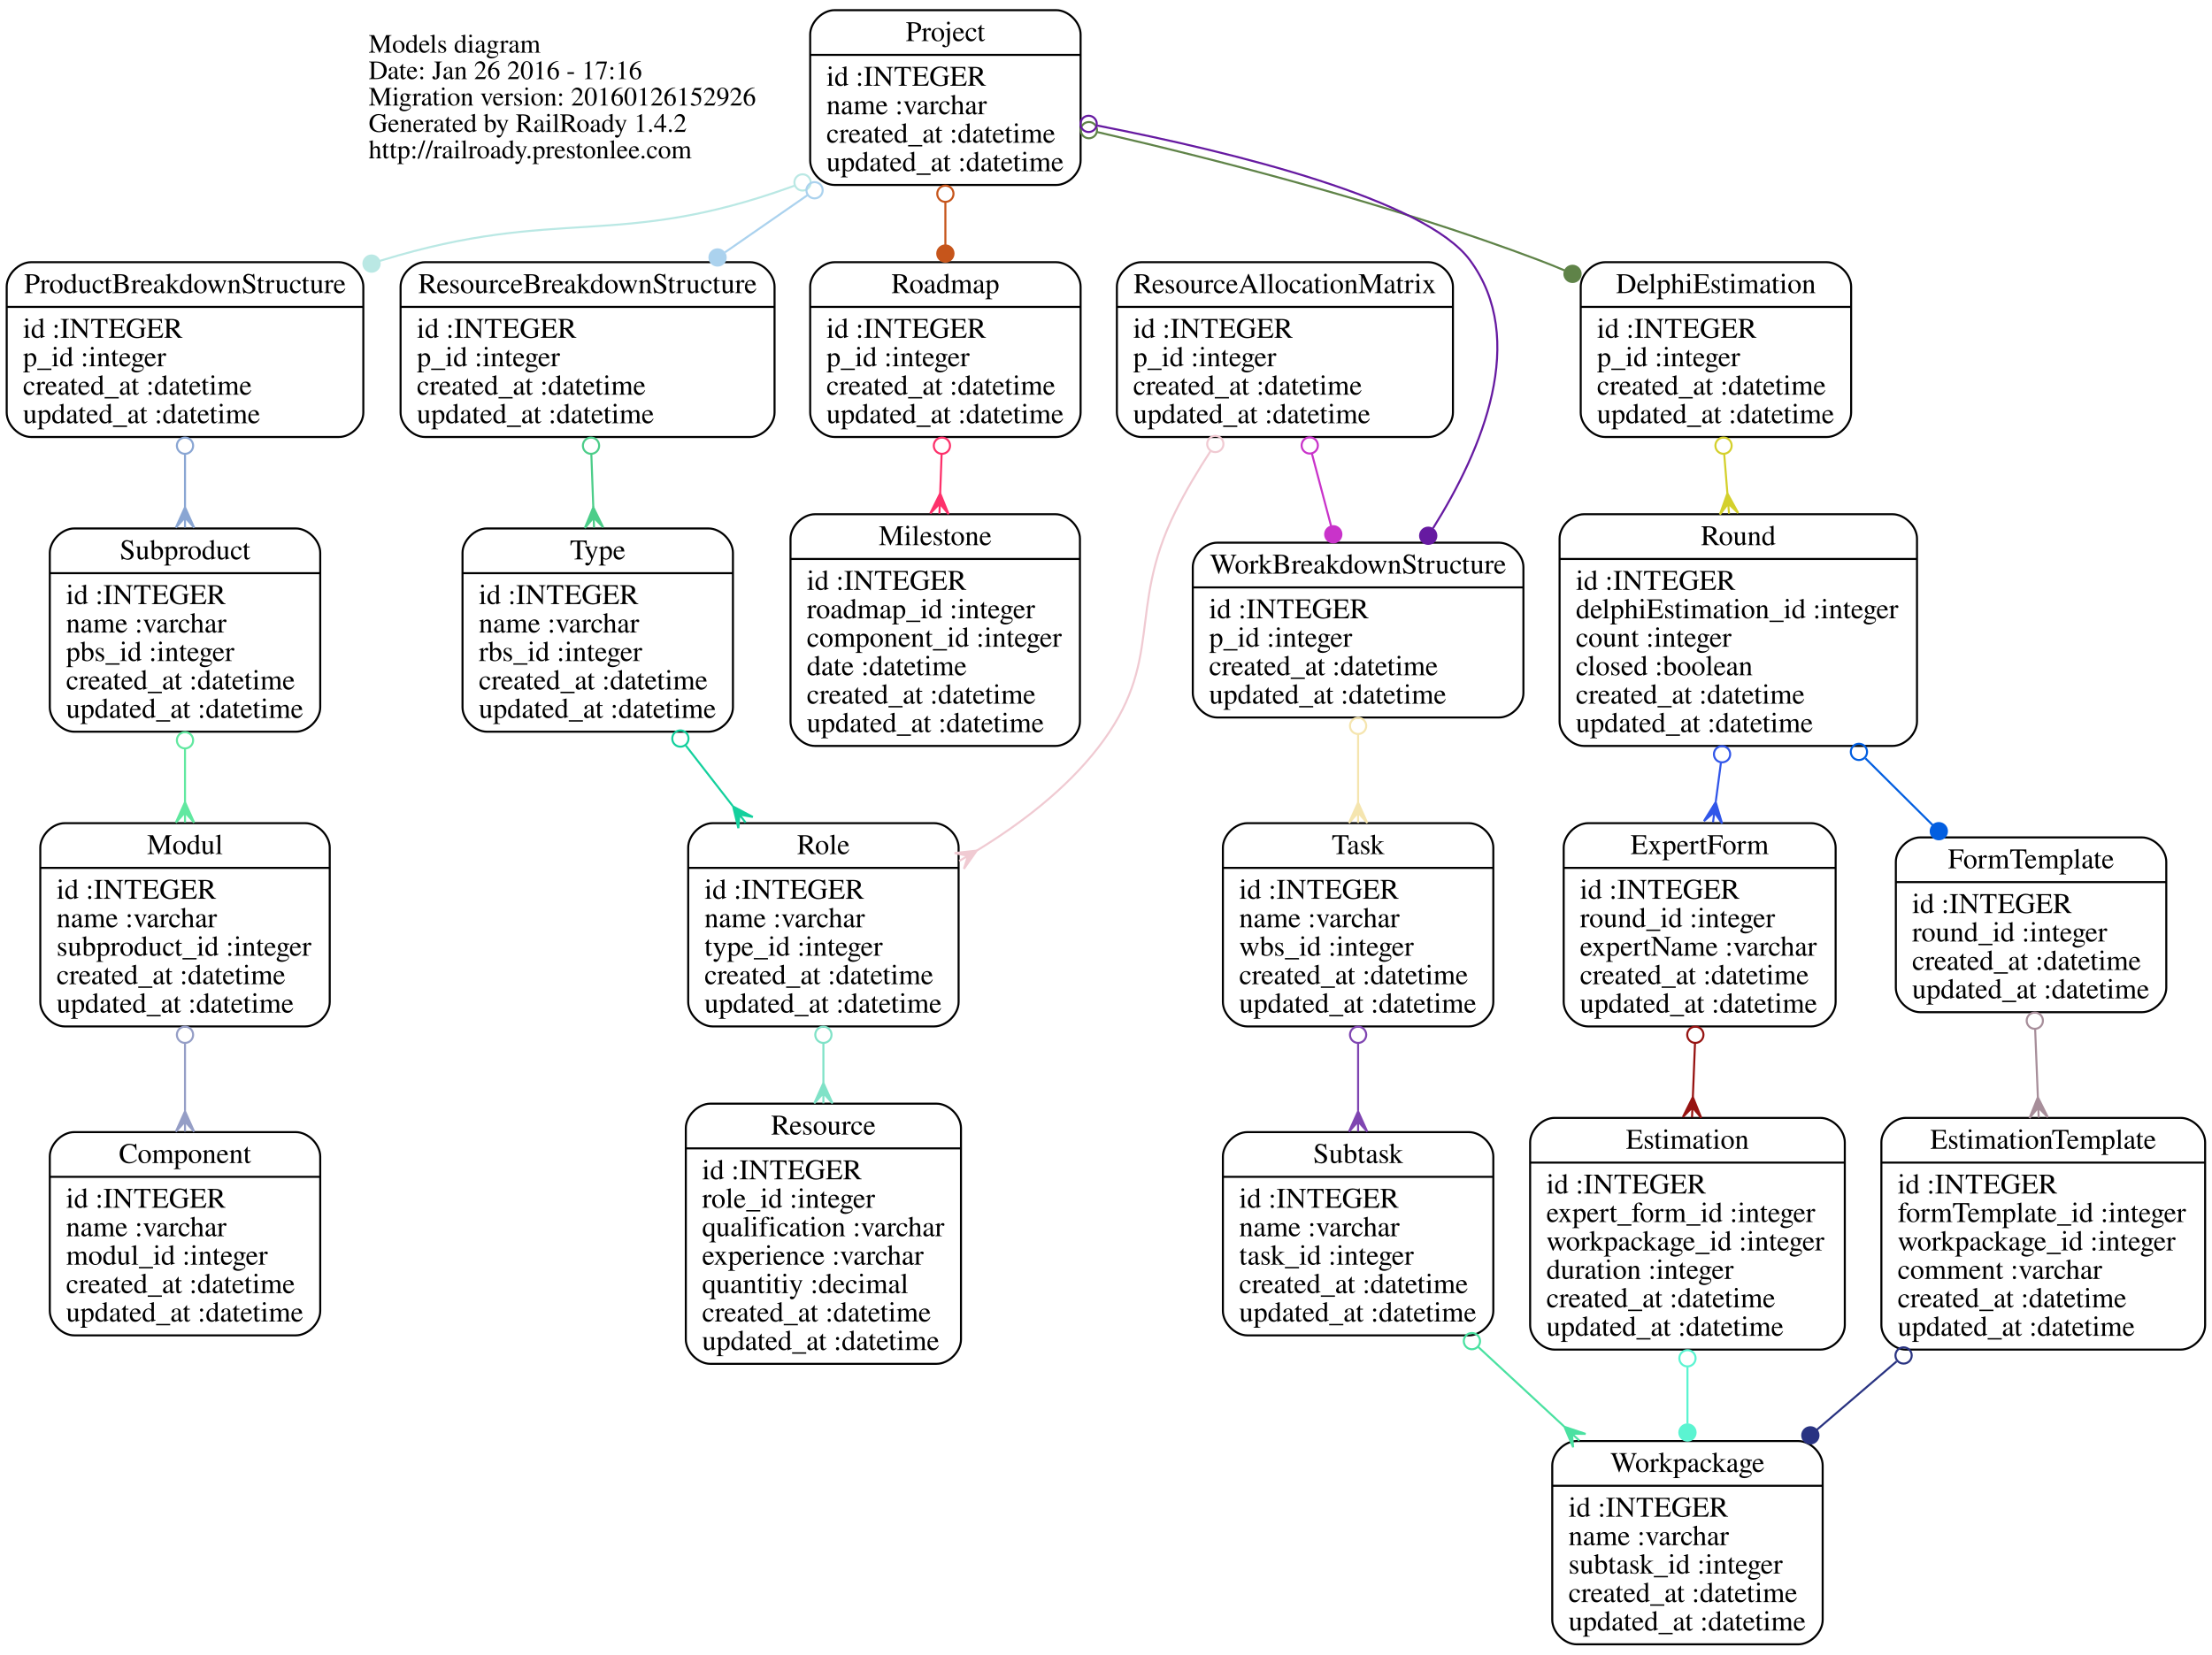
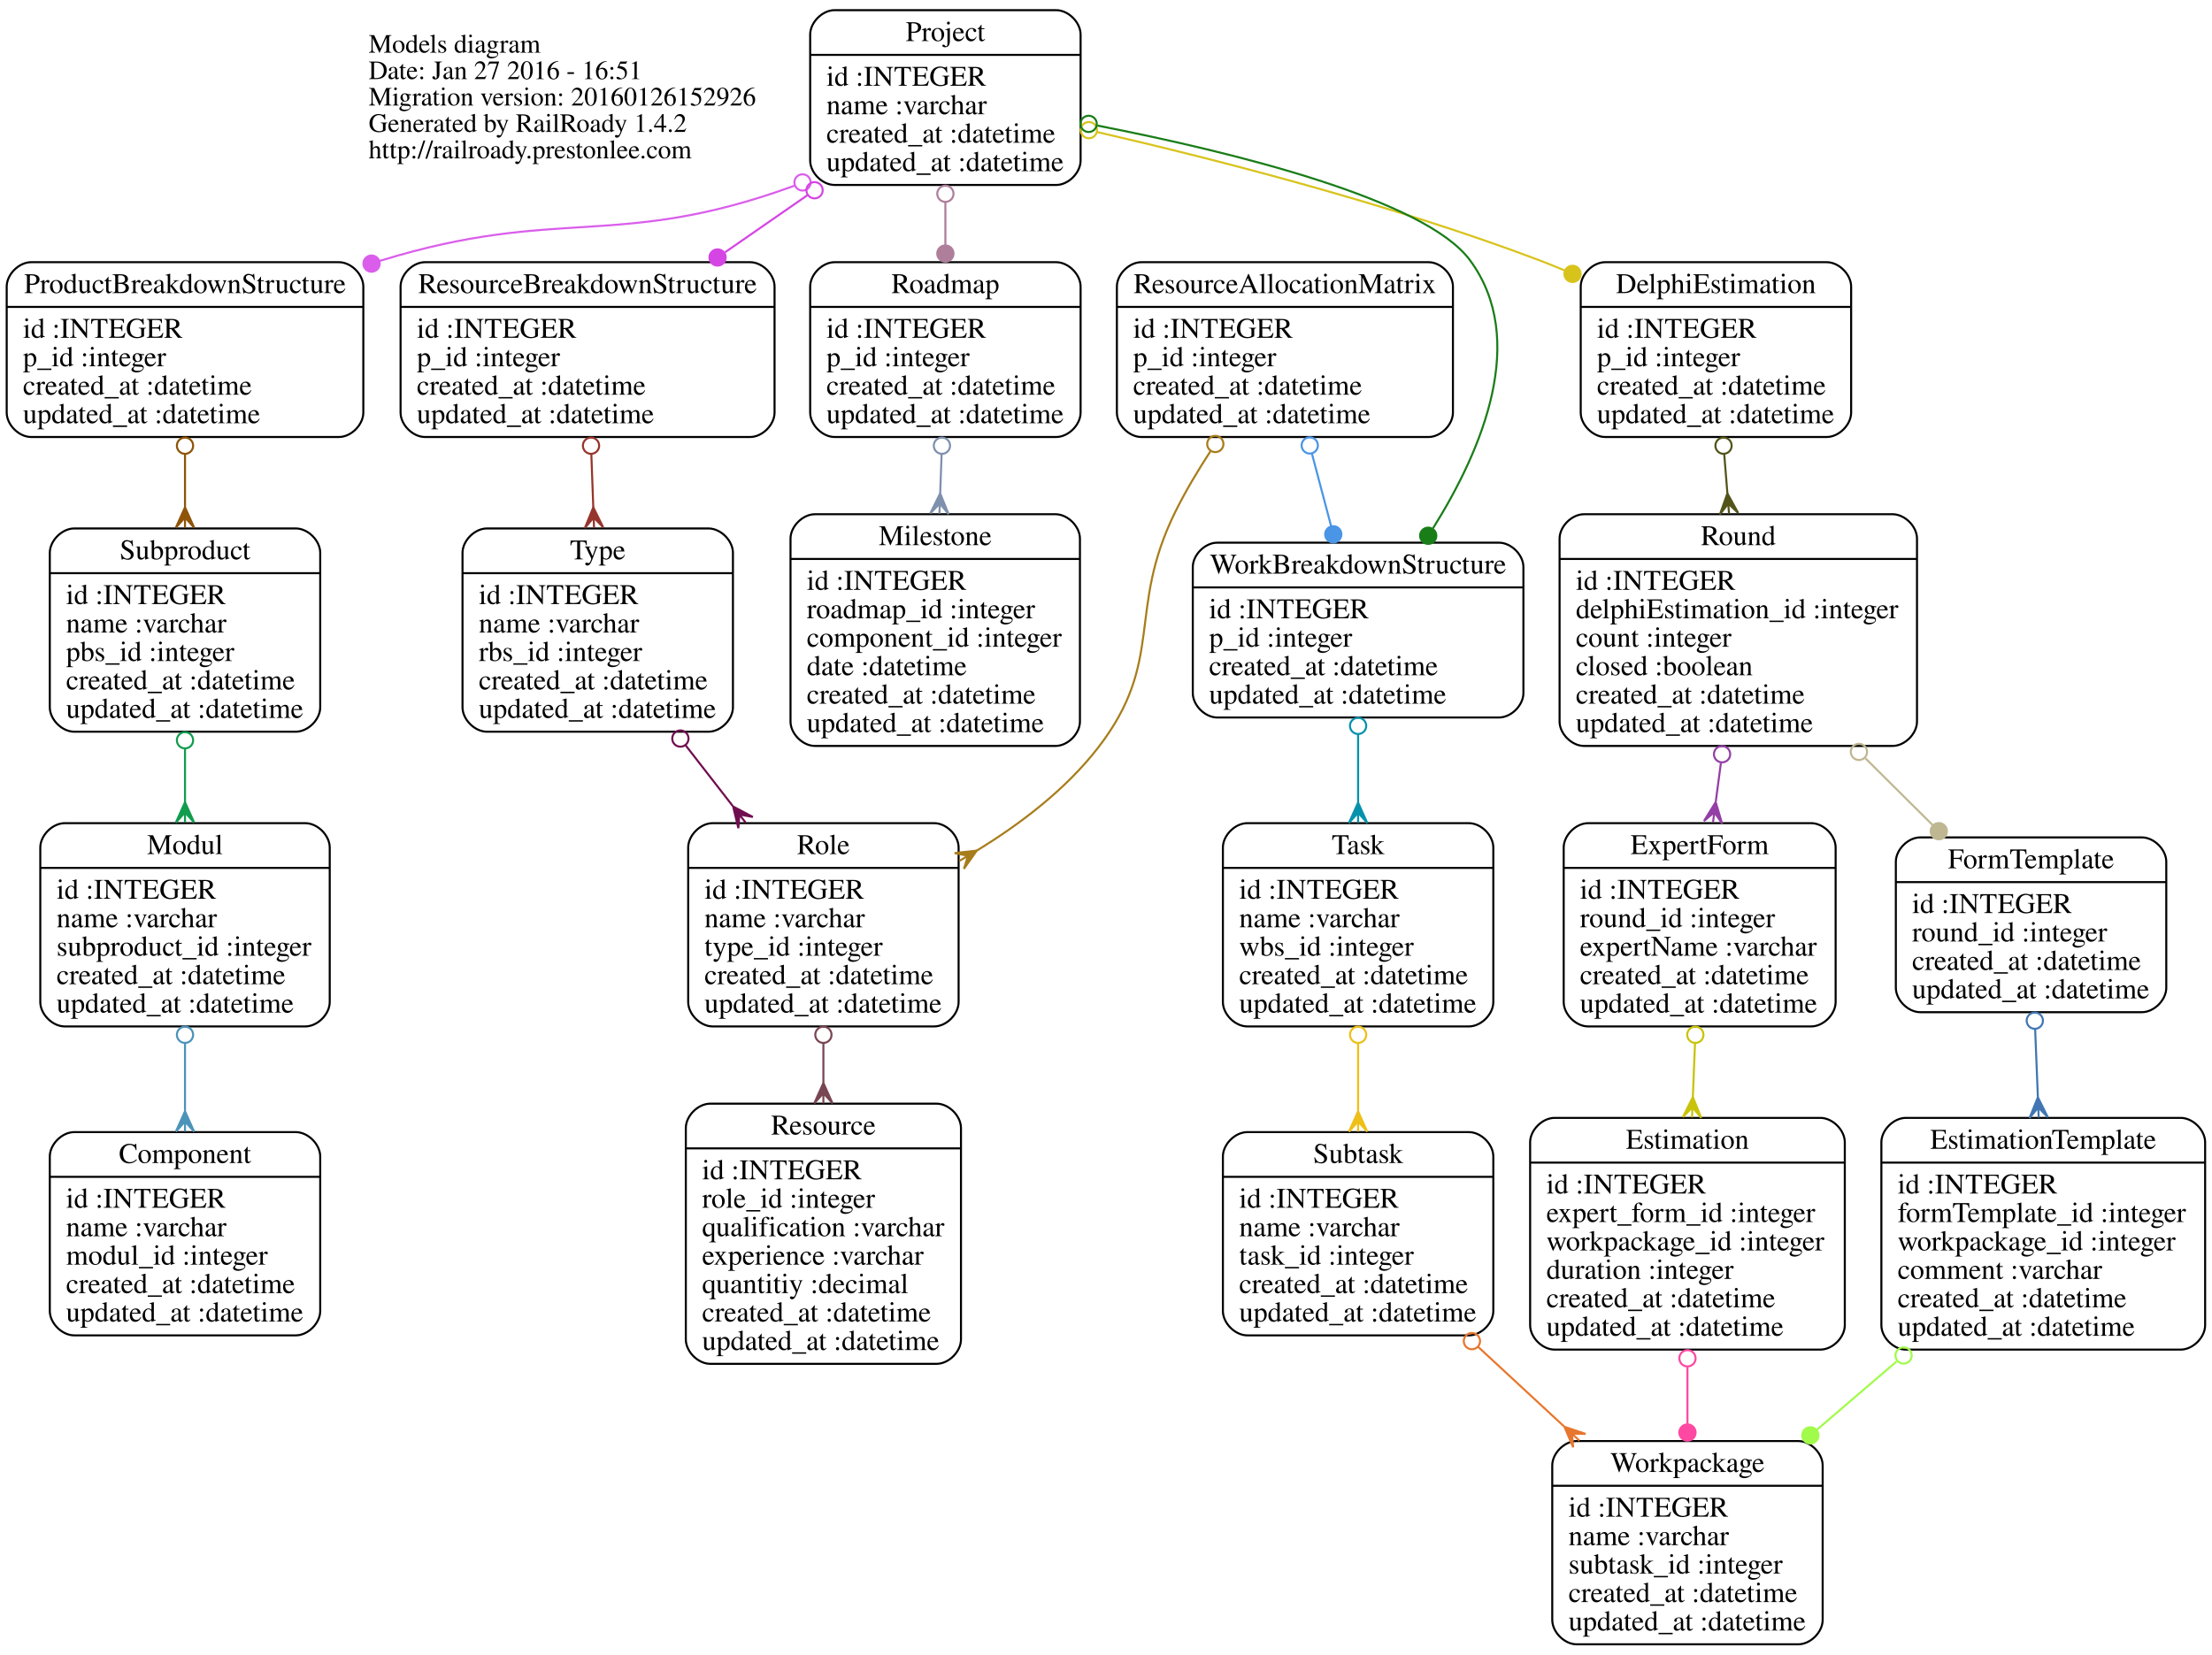
<svg xmlns="http://www.w3.org/2000/svg" width="1088pt" height="814pt" viewBox="0.00 0.00 1088.00 814.00">
  <g id="graph0" class="graph" transform="scale(1 1) rotate(0) translate(4 810)">
    <polygon fill="none" stroke="none" points="-4,4 -4,-810 1084,-810 1084,4 -4,4" />
    <g id="node1" class="node">
      <text text-anchor="start" x="177.312" y="-784.1" font-family="Times,serif" font-size="13.00">Models diagram</text>
-       <text text-anchor="start" x="177.312" y="-771.1" font-family="Times,serif" font-size="13.00">Date: Jan 26 2016 - 17:16</text>
+       <text text-anchor="start" x="177.312" y="-771.1" font-family="Times,serif" font-size="13.00">Date: Jan 27 2016 - 16:51</text>
      <text text-anchor="start" x="177.312" y="-758.1" font-family="Times,serif" font-size="13.00">Migration version: 20160126152926</text>
      <text text-anchor="start" x="177.312" y="-745.1" font-family="Times,serif" font-size="13.00">Generated by RailRoady 1.4.2</text>
      <text text-anchor="start" x="177.312" y="-732.1" font-family="Times,serif" font-size="13.00">http://railroady.prestonlee.com</text>
    </g>
    <g id="node2" class="node">
      <path fill="none" stroke="black" d="M32.495,-153C32.495,-153 141.505,-153 141.505,-153 147.505,-153 153.505,-159 153.505,-165 153.505,-165 153.505,-241 153.505,-241 153.505,-247 147.505,-253 141.505,-253 141.505,-253 32.495,-253 32.495,-253 26.495,-253 20.495,-247 20.495,-241 20.495,-241 20.495,-165 20.495,-165 20.495,-159 26.495,-153 32.495,-153" />
      <text text-anchor="middle" x="87" y="-237.8" font-family="Times,serif" font-size="14.00">Component</text>
      <polyline fill="none" stroke="black" points="20.495,-231 153.505,-231 " />
      <text text-anchor="start" x="28.495" y="-215.8" font-family="Times,serif" font-size="14.00">id :INTEGER</text>
      <text text-anchor="start" x="28.495" y="-201.8" font-family="Times,serif" font-size="14.00">name :varchar</text>
      <text text-anchor="start" x="28.495" y="-187.8" font-family="Times,serif" font-size="14.00">modul_id :integer</text>
      <text text-anchor="start" x="28.495" y="-173.8" font-family="Times,serif" font-size="14.00">created_at :datetime</text>
      <text text-anchor="start" x="28.495" y="-159.8" font-family="Times,serif" font-size="14.00">updated_at :datetime</text>
    </g>
    <g id="node3" class="node">
      <path fill="none" stroke="black" d="M785.495,-595C785.495,-595 894.505,-595 894.505,-595 900.505,-595 906.505,-601 906.505,-607 906.505,-607 906.505,-669 906.505,-669 906.505,-675 900.505,-681 894.505,-681 894.505,-681 785.495,-681 785.495,-681 779.495,-681 773.495,-675 773.495,-669 773.495,-669 773.495,-607 773.495,-607 773.495,-601 779.495,-595 785.495,-595" />
      <text text-anchor="middle" x="840" y="-665.8" font-family="Times,serif" font-size="14.00">DelphiEstimation</text>
      <polyline fill="none" stroke="black" points="773.495,-659 906.505,-659 " />
      <text text-anchor="start" x="781.495" y="-643.8" font-family="Times,serif" font-size="14.00">id :INTEGER</text>
      <text text-anchor="start" x="781.495" y="-629.8" font-family="Times,serif" font-size="14.00">p_id :integer</text>
      <text text-anchor="start" x="781.495" y="-615.8" font-family="Times,serif" font-size="14.00">created_at :datetime</text>
      <text text-anchor="start" x="781.495" y="-601.8" font-family="Times,serif" font-size="14.00">updated_at :datetime</text>
    </g>
    <g id="node17" class="node">
      <path fill="none" stroke="black" d="M775.098,-443C775.098,-443 926.902,-443 926.902,-443 932.902,-443 938.902,-449 938.902,-455 938.902,-455 938.902,-545 938.902,-545 938.902,-551 932.902,-557 926.902,-557 926.902,-557 775.098,-557 775.098,-557 769.098,-557 763.098,-551 763.098,-545 763.098,-545 763.098,-455 763.098,-455 763.098,-449 769.098,-443 775.098,-443" />
      <text text-anchor="middle" x="851" y="-541.8" font-family="Times,serif" font-size="14.00">Round</text>
      <polyline fill="none" stroke="black" points="763.098,-535 938.902,-535 " />
      <text text-anchor="start" x="771.098" y="-519.8" font-family="Times,serif" font-size="14.00">id :INTEGER</text>
      <text text-anchor="start" x="771.098" y="-505.8" font-family="Times,serif" font-size="14.00">delphiEstimation_id :integer</text>
      <text text-anchor="start" x="771.098" y="-491.8" font-family="Times,serif" font-size="14.00">count :integer</text>
      <text text-anchor="start" x="771.098" y="-477.8" font-family="Times,serif" font-size="14.00">closed :boolean</text>
      <text text-anchor="start" x="771.098" y="-463.8" font-family="Times,serif" font-size="14.00">created_at :datetime</text>
      <text text-anchor="start" x="771.098" y="-449.8" font-family="Times,serif" font-size="14.00">updated_at :datetime</text>
    </g>
    <g id="edge1" class="edge">
-       <path fill="none" stroke="#d4d02c" d="M844.085,-586.491C844.591,-580.24 845.114,-573.778 845.635,-567.335" />
-       <ellipse fill="none" stroke="#d4d02c" cx="843.743" cy="-590.727" rx="4" ry="4" />
-       <polygon fill="#d4d02c" stroke="#d4d02c" points="845.643,-567.229 850.935,-557.624 846.046,-562.245 846.449,-557.261 846.449,-557.261 846.449,-557.261 846.046,-562.245 841.964,-556.898 845.643,-567.229 845.643,-567.229" />
+       <path fill="none" stroke="#535419" d="M844.085,-586.491C844.591,-580.24 845.114,-573.778 845.635,-567.335" />
+       <ellipse fill="none" stroke="#535419" cx="843.743" cy="-590.727" rx="4" ry="4" />
+       <polygon fill="#535419" stroke="#535419" points="845.643,-567.229 850.935,-557.624 846.046,-562.245 846.449,-557.261 846.449,-557.261 846.449,-557.261 846.046,-562.245 841.964,-556.898 845.643,-567.229 845.643,-567.229" />
    </g>
    <g id="node4" class="node">
      <path fill="none" stroke="black" d="M760.612,-146C760.612,-146 891.388,-146 891.388,-146 897.388,-146 903.388,-152 903.388,-158 903.388,-158 903.388,-248 903.388,-248 903.388,-254 897.388,-260 891.388,-260 891.388,-260 760.612,-260 760.612,-260 754.612,-260 748.612,-254 748.612,-248 748.612,-248 748.612,-158 748.612,-158 748.612,-152 754.612,-146 760.612,-146" />
      <text text-anchor="middle" x="826" y="-244.8" font-family="Times,serif" font-size="14.00">Estimation</text>
      <polyline fill="none" stroke="black" points="748.612,-238 903.388,-238 " />
      <text text-anchor="start" x="756.612" y="-222.8" font-family="Times,serif" font-size="14.00">id :INTEGER</text>
      <text text-anchor="start" x="756.612" y="-208.8" font-family="Times,serif" font-size="14.00">expert_form_id :integer</text>
      <text text-anchor="start" x="756.612" y="-194.8" font-family="Times,serif" font-size="14.00">workpackage_id :integer</text>
      <text text-anchor="start" x="756.612" y="-180.8" font-family="Times,serif" font-size="14.00">duration :integer</text>
      <text text-anchor="start" x="756.612" y="-166.8" font-family="Times,serif" font-size="14.00">created_at :datetime</text>
      <text text-anchor="start" x="756.612" y="-152.8" font-family="Times,serif" font-size="14.00">updated_at :datetime</text>
    </g>
    <g id="node23" class="node">
      <path fill="none" stroke="black" d="M771.495,-1C771.495,-1 880.505,-1 880.505,-1 886.505,-1 892.505,-7 892.505,-13 892.505,-13 892.505,-89 892.505,-89 892.505,-95 886.505,-101 880.505,-101 880.505,-101 771.495,-101 771.495,-101 765.495,-101 759.495,-95 759.495,-89 759.495,-89 759.495,-13 759.495,-13 759.495,-7 765.495,-1 771.495,-1" />
      <text text-anchor="middle" x="826" y="-85.8" font-family="Times,serif" font-size="14.00">Workpackage</text>
      <polyline fill="none" stroke="black" points="759.495,-79 892.505,-79 " />
      <text text-anchor="start" x="767.495" y="-63.8" font-family="Times,serif" font-size="14.00">id :INTEGER</text>
      <text text-anchor="start" x="767.495" y="-49.8" font-family="Times,serif" font-size="14.00">name :varchar</text>
      <text text-anchor="start" x="767.495" y="-35.8" font-family="Times,serif" font-size="14.00">subtask_id :integer</text>
      <text text-anchor="start" x="767.495" y="-21.8" font-family="Times,serif" font-size="14.00">created_at :datetime</text>
      <text text-anchor="start" x="767.495" y="-7.8" font-family="Times,serif" font-size="14.00">updated_at :datetime</text>
    </g>
    <g id="edge2" class="edge">
-       <path fill="none" stroke="#5bf4d1" d="M826,-137.398C826,-128.112 826,-118.61 826,-109.475" />
-       <ellipse fill="none" stroke="#5bf4d1" cx="826" cy="-141.719" rx="4" ry="4" />
-       <ellipse fill="#5bf4d1" stroke="#5bf4d1" cx="826" cy="-105.206" rx="4" ry="4" />
+       <path fill="none" stroke="#fe48a1" d="M826,-137.398C826,-128.112 826,-118.61 826,-109.475" />
+       <ellipse fill="none" stroke="#fe48a1" cx="826" cy="-141.719" rx="4" ry="4" />
+       <ellipse fill="#fe48a1" stroke="#fe48a1" cx="826" cy="-105.206" rx="4" ry="4" />
    </g>
    <g id="node5" class="node">
      <path fill="none" stroke="black" d="M933.376,-146C933.376,-146 1068.62,-146 1068.62,-146 1074.62,-146 1080.62,-152 1080.62,-158 1080.62,-158 1080.62,-248 1080.62,-248 1080.62,-254 1074.62,-260 1068.62,-260 1068.62,-260 933.376,-260 933.376,-260 927.376,-260 921.376,-254 921.376,-248 921.376,-248 921.376,-158 921.376,-158 921.376,-152 927.376,-146 933.376,-146" />
      <text text-anchor="middle" x="1001" y="-244.8" font-family="Times,serif" font-size="14.00">EstimationTemplate</text>
      <polyline fill="none" stroke="black" points="921.376,-238 1080.62,-238 " />
      <text text-anchor="start" x="929.376" y="-222.8" font-family="Times,serif" font-size="14.00">id :INTEGER</text>
      <text text-anchor="start" x="929.376" y="-208.8" font-family="Times,serif" font-size="14.00">formTemplate_id :integer</text>
      <text text-anchor="start" x="929.376" y="-194.8" font-family="Times,serif" font-size="14.00">workpackage_id :integer</text>
      <text text-anchor="start" x="929.376" y="-180.8" font-family="Times,serif" font-size="14.00">comment :varchar</text>
      <text text-anchor="start" x="929.376" y="-166.8" font-family="Times,serif" font-size="14.00">created_at :datetime</text>
      <text text-anchor="start" x="929.376" y="-152.8" font-family="Times,serif" font-size="14.00">updated_at :datetime</text>
    </g>
    <g id="edge3" class="edge">
-       <path fill="none" stroke="#293382" d="M928.887,-140.189C915.863,-129.025 902.368,-117.458 889.608,-106.521" />
-       <ellipse fill="none" stroke="#293382" cx="932.302" cy="-143.116" rx="4" ry="4" />
-       <ellipse fill="#293382" stroke="#293382" cx="886.445" cy="-103.81" rx="4" ry="4" />
+       <path fill="none" stroke="#a1fb4a" d="M928.887,-140.189C915.863,-129.025 902.368,-117.458 889.608,-106.521" />
+       <ellipse fill="none" stroke="#a1fb4a" cx="932.302" cy="-143.116" rx="4" ry="4" />
+       <ellipse fill="#a1fb4a" stroke="#a1fb4a" cx="886.445" cy="-103.81" rx="4" ry="4" />
    </g>
    <g id="node6" class="node">
      <path fill="none" stroke="black" d="M777.119,-305C777.119,-305 886.881,-305 886.881,-305 892.881,-305 898.881,-311 898.881,-317 898.881,-317 898.881,-393 898.881,-393 898.881,-399 892.881,-405 886.881,-405 886.881,-405 777.119,-405 777.119,-405 771.119,-405 765.119,-399 765.119,-393 765.119,-393 765.119,-317 765.119,-317 765.119,-311 771.119,-305 777.119,-305" />
      <text text-anchor="middle" x="832" y="-389.8" font-family="Times,serif" font-size="14.00">ExpertForm</text>
      <polyline fill="none" stroke="black" points="765.119,-383 898.881,-383 " />
      <text text-anchor="start" x="773.119" y="-367.8" font-family="Times,serif" font-size="14.00">id :INTEGER</text>
      <text text-anchor="start" x="773.119" y="-353.8" font-family="Times,serif" font-size="14.00">round_id :integer</text>
      <text text-anchor="start" x="773.119" y="-339.8" font-family="Times,serif" font-size="14.00">expertName :varchar</text>
      <text text-anchor="start" x="773.119" y="-325.8" font-family="Times,serif" font-size="14.00">created_at :datetime</text>
      <text text-anchor="start" x="773.119" y="-311.8" font-family="Times,serif" font-size="14.00">updated_at :datetime</text>
    </g>
    <g id="edge4" class="edge">
-       <path fill="none" stroke="#961311" d="M829.709,-296.724C829.365,-288.13 829.008,-279.206 828.658,-270.44" />
-       <ellipse fill="none" stroke="#961311" cx="829.875" cy="-300.888" rx="4" ry="4" />
-       <polygon fill="#961311" stroke="#961311" points="828.65,-270.243 832.746,-260.071 828.45,-265.247 828.25,-260.251 828.25,-260.251 828.25,-260.251 828.45,-265.247 823.754,-260.431 828.65,-270.243 828.65,-270.243" />
+       <path fill="none" stroke="#c8c30a" d="M829.709,-296.724C829.365,-288.13 829.008,-279.206 828.658,-270.44" />
+       <ellipse fill="none" stroke="#c8c30a" cx="829.875" cy="-300.888" rx="4" ry="4" />
+       <polygon fill="#c8c30a" stroke="#c8c30a" points="828.65,-270.243 832.746,-260.071 828.45,-265.247 828.25,-260.251 828.25,-260.251 828.25,-260.251 828.45,-265.247 823.754,-260.431 828.65,-270.243 828.65,-270.243" />
    </g>
    <g id="node7" class="node">
      <path fill="none" stroke="black" d="M940.495,-312C940.495,-312 1049.51,-312 1049.51,-312 1055.51,-312 1061.51,-318 1061.51,-324 1061.51,-324 1061.51,-386 1061.51,-386 1061.51,-392 1055.51,-398 1049.51,-398 1049.51,-398 940.495,-398 940.495,-398 934.495,-398 928.495,-392 928.495,-386 928.495,-386 928.495,-324 928.495,-324 928.495,-318 934.495,-312 940.495,-312" />
      <text text-anchor="middle" x="995" y="-382.8" font-family="Times,serif" font-size="14.00">FormTemplate</text>
      <polyline fill="none" stroke="black" points="928.495,-376 1061.51,-376 " />
      <text text-anchor="start" x="936.495" y="-360.8" font-family="Times,serif" font-size="14.00">id :INTEGER</text>
      <text text-anchor="start" x="936.495" y="-346.8" font-family="Times,serif" font-size="14.00">round_id :integer</text>
      <text text-anchor="start" x="936.495" y="-332.8" font-family="Times,serif" font-size="14.00">created_at :datetime</text>
      <text text-anchor="start" x="936.495" y="-318.8" font-family="Times,serif" font-size="14.00">updated_at :datetime</text>
    </g>
    <g id="edge5" class="edge">
-       <path fill="none" stroke="#a78e9a" d="M997.01,-303.743C997.439,-293.027 997.898,-281.552 998.346,-270.339" />
-       <ellipse fill="none" stroke="#a78e9a" cx="996.847" cy="-307.821" rx="4" ry="4" />
-       <polygon fill="#a78e9a" stroke="#a78e9a" points="998.354,-270.136 1003.25,-260.324 998.554,-265.14 998.754,-260.144 998.754,-260.144 998.754,-260.144 998.554,-265.14 994.258,-259.964 998.354,-270.136 998.354,-270.136" />
+       <path fill="none" stroke="#4176b3" d="M997.01,-303.743C997.439,-293.027 997.898,-281.552 998.346,-270.339" />
+       <ellipse fill="none" stroke="#4176b3" cx="996.847" cy="-307.821" rx="4" ry="4" />
+       <polygon fill="#4176b3" stroke="#4176b3" points="998.354,-270.136 1003.25,-260.324 998.554,-265.14 998.754,-260.144 998.754,-260.144 998.754,-260.144 998.554,-265.14 994.258,-259.964 998.354,-270.136 998.354,-270.136" />
    </g>
    <g id="node8" class="node">
      <path fill="none" stroke="black" d="M396.822,-443C396.822,-443 515.178,-443 515.178,-443 521.178,-443 527.178,-449 527.178,-455 527.178,-455 527.178,-545 527.178,-545 527.178,-551 521.178,-557 515.178,-557 515.178,-557 396.822,-557 396.822,-557 390.822,-557 384.822,-551 384.822,-545 384.822,-545 384.822,-455 384.822,-455 384.822,-449 390.822,-443 396.822,-443" />
      <text text-anchor="middle" x="456" y="-541.8" font-family="Times,serif" font-size="14.00">Milestone</text>
      <polyline fill="none" stroke="black" points="384.822,-535 527.178,-535 " />
      <text text-anchor="start" x="392.822" y="-519.8" font-family="Times,serif" font-size="14.00">id :INTEGER</text>
      <text text-anchor="start" x="392.822" y="-505.8" font-family="Times,serif" font-size="14.00">roadmap_id :integer</text>
      <text text-anchor="start" x="392.822" y="-491.8" font-family="Times,serif" font-size="14.00">component_id :integer</text>
      <text text-anchor="start" x="392.822" y="-477.8" font-family="Times,serif" font-size="14.00">date :datetime</text>
      <text text-anchor="start" x="392.822" y="-463.8" font-family="Times,serif" font-size="14.00">created_at :datetime</text>
      <text text-anchor="start" x="392.822" y="-449.8" font-family="Times,serif" font-size="14.00">updated_at :datetime</text>
    </g>
    <g id="node9" class="node">
      <path fill="none" stroke="black" d="M27.819,-305C27.819,-305 146.181,-305 146.181,-305 152.181,-305 158.181,-311 158.181,-317 158.181,-317 158.181,-393 158.181,-393 158.181,-399 152.181,-405 146.181,-405 146.181,-405 27.819,-405 27.819,-405 21.819,-405 15.819,-399 15.819,-393 15.819,-393 15.819,-317 15.819,-317 15.819,-311 21.819,-305 27.819,-305" />
      <text text-anchor="middle" x="87" y="-389.8" font-family="Times,serif" font-size="14.00">Modul</text>
      <polyline fill="none" stroke="black" points="15.819,-383 158.181,-383 " />
      <text text-anchor="start" x="23.819" y="-367.8" font-family="Times,serif" font-size="14.00">id :INTEGER</text>
      <text text-anchor="start" x="23.819" y="-353.8" font-family="Times,serif" font-size="14.00">name :varchar</text>
      <text text-anchor="start" x="23.819" y="-339.8" font-family="Times,serif" font-size="14.00">subproduct_id :integer</text>
      <text text-anchor="start" x="23.819" y="-325.8" font-family="Times,serif" font-size="14.00">created_at :datetime</text>
      <text text-anchor="start" x="23.819" y="-311.8" font-family="Times,serif" font-size="14.00">updated_at :datetime</text>
    </g>
    <g id="edge6" class="edge">
-       <path fill="none" stroke="#959ec6" d="M87,-296.588C87,-285.753 87,-274.399 87,-263.502" />
-       <ellipse fill="none" stroke="#959ec6" cx="87" cy="-300.884" rx="4" ry="4" />
-       <polygon fill="#959ec6" stroke="#959ec6" points="87,-263.226 91.5,-253.226 87,-258.226 87,-253.226 87,-253.226 87,-253.226 87,-258.226 82.5,-253.226 87,-263.226 87,-263.226" />
+       <path fill="none" stroke="#4c93b9" d="M87,-296.588C87,-285.753 87,-274.399 87,-263.502" />
+       <ellipse fill="none" stroke="#4c93b9" cx="87" cy="-300.884" rx="4" ry="4" />
+       <polygon fill="#4c93b9" stroke="#4c93b9" points="87,-263.226 91.5,-253.226 87,-258.226 87,-253.226 87,-253.226 87,-253.226 87,-258.226 82.5,-253.226 87,-263.226 87,-263.226" />
    </g>
    <g id="node10" class="node">
      <path fill="none" stroke="black" d="M11.296,-595C11.296,-595 162.704,-595 162.704,-595 168.704,-595 174.704,-601 174.704,-607 174.704,-607 174.704,-669 174.704,-669 174.704,-675 168.704,-681 162.704,-681 162.704,-681 11.296,-681 11.296,-681 5.296,-681 -0.704,-675 -0.704,-669 -0.704,-669 -0.704,-607 -0.704,-607 -0.704,-601 5.296,-595 11.296,-595" />
      <text text-anchor="middle" x="87" y="-665.8" font-family="Times,serif" font-size="14.00">ProductBreakdownStructure</text>
      <polyline fill="none" stroke="black" points="-0.704,-659 174.704,-659 " />
      <text text-anchor="start" x="7.296" y="-643.8" font-family="Times,serif" font-size="14.00">id :INTEGER</text>
      <text text-anchor="start" x="7.296" y="-629.8" font-family="Times,serif" font-size="14.00">p_id :integer</text>
      <text text-anchor="start" x="7.296" y="-615.8" font-family="Times,serif" font-size="14.00">created_at :datetime</text>
      <text text-anchor="start" x="7.296" y="-601.8" font-family="Times,serif" font-size="14.00">updated_at :datetime</text>
    </g>
    <g id="node18" class="node">
      <path fill="none" stroke="black" d="M32.495,-450C32.495,-450 141.505,-450 141.505,-450 147.505,-450 153.505,-456 153.505,-462 153.505,-462 153.505,-538 153.505,-538 153.505,-544 147.505,-550 141.505,-550 141.505,-550 32.495,-550 32.495,-550 26.495,-550 20.495,-544 20.495,-538 20.495,-538 20.495,-462 20.495,-462 20.495,-456 26.495,-450 32.495,-450" />
      <text text-anchor="middle" x="87" y="-534.8" font-family="Times,serif" font-size="14.00">Subproduct</text>
      <polyline fill="none" stroke="black" points="20.495,-528 153.505,-528 " />
      <text text-anchor="start" x="28.495" y="-512.8" font-family="Times,serif" font-size="14.00">id :INTEGER</text>
      <text text-anchor="start" x="28.495" y="-498.8" font-family="Times,serif" font-size="14.00">name :varchar</text>
      <text text-anchor="start" x="28.495" y="-484.8" font-family="Times,serif" font-size="14.00">pbs_id :integer</text>
      <text text-anchor="start" x="28.495" y="-470.8" font-family="Times,serif" font-size="14.00">created_at :datetime</text>
      <text text-anchor="start" x="28.495" y="-456.8" font-family="Times,serif" font-size="14.00">updated_at :datetime</text>
    </g>
    <g id="edge7" class="edge">
-       <path fill="none" stroke="#8aa6d3" d="M87,-586.658C87,-578.146 87,-569.238 87,-560.519" />
-       <ellipse fill="none" stroke="#8aa6d3" cx="87" cy="-590.714" rx="4" ry="4" />
-       <polygon fill="#8aa6d3" stroke="#8aa6d3" points="87,-560.406 91.5,-550.406 87,-555.406 87,-550.406 87,-550.406 87,-550.406 87,-555.406 82.5,-550.406 87,-560.406 87,-560.406" />
+       <path fill="none" stroke="#8e5407" d="M87,-586.658C87,-578.146 87,-569.238 87,-560.519" />
+       <ellipse fill="none" stroke="#8e5407" cx="87" cy="-590.714" rx="4" ry="4" />
+       <polygon fill="#8e5407" stroke="#8e5407" points="87,-560.406 91.5,-550.406 87,-555.406 87,-550.406 87,-550.406 87,-550.406 87,-555.406 82.5,-550.406 87,-560.406 87,-560.406" />
    </g>
    <g id="node11" class="node">
      <path fill="none" stroke="black" d="M406.495,-719C406.495,-719 515.505,-719 515.505,-719 521.505,-719 527.505,-725 527.505,-731 527.505,-731 527.505,-793 527.505,-793 527.505,-799 521.505,-805 515.505,-805 515.505,-805 406.495,-805 406.495,-805 400.495,-805 394.495,-799 394.495,-793 394.495,-793 394.495,-731 394.495,-731 394.495,-725 400.495,-719 406.495,-719" />
      <text text-anchor="middle" x="461" y="-789.8" font-family="Times,serif" font-size="14.00">Project</text>
      <polyline fill="none" stroke="black" points="394.495,-783 527.505,-783 " />
      <text text-anchor="start" x="402.495" y="-767.8" font-family="Times,serif" font-size="14.00">id :INTEGER</text>
      <text text-anchor="start" x="402.495" y="-753.8" font-family="Times,serif" font-size="14.00">name :varchar</text>
      <text text-anchor="start" x="402.495" y="-739.8" font-family="Times,serif" font-size="14.00">created_at :datetime</text>
      <text text-anchor="start" x="402.495" y="-725.8" font-family="Times,serif" font-size="14.00">updated_at :datetime</text>
    </g>
    <g id="edge12" class="edge">
-       <path fill="none" stroke="#5f8348" d="M535.577,-745.058C595.342,-731.279 680.84,-709.296 753,-682 757.137,-680.435 761.34,-678.739 765.552,-676.955" />
-       <ellipse fill="none" stroke="#5f8348" cx="531.585" cy="-745.972" rx="4" ry="4" />
-       <ellipse fill="#5f8348" stroke="#5f8348" cx="769.464" cy="-675.254" rx="4" ry="4" />
+       <path fill="none" stroke="#d8c31c" d="M535.577,-745.058C595.342,-731.279 680.84,-709.296 753,-682 757.137,-680.435 761.34,-678.739 765.552,-676.955" />
+       <ellipse fill="none" stroke="#d8c31c" cx="531.585" cy="-745.972" rx="4" ry="4" />
+       <ellipse fill="#d8c31c" stroke="#d8c31c" cx="769.464" cy="-675.254" rx="4" ry="4" />
    </g>
    <g id="edge9" class="edge">
-       <path fill="none" stroke="#bae8e4" d="M386.767,-718.649C386.177,-718.429 385.588,-718.212 385,-718 299.625,-687.217 270.775,-708.581 184,-682 183.532,-681.857 183.064,-681.712 182.594,-681.565" />
-       <ellipse fill="none" stroke="#bae8e4" cx="390.739" cy="-720.244" rx="4" ry="4" />
-       <ellipse fill="#bae8e4" stroke="#bae8e4" cx="178.745" cy="-680.304" rx="4" ry="4" />
+       <path fill="none" stroke="#da5eeb" d="M386.767,-718.649C386.177,-718.429 385.588,-718.212 385,-718 299.625,-687.217 270.775,-708.581 184,-682 183.532,-681.857 183.064,-681.712 182.594,-681.565" />
+       <ellipse fill="none" stroke="#da5eeb" cx="390.739" cy="-720.244" rx="4" ry="4" />
+       <ellipse fill="#da5eeb" stroke="#da5eeb" cx="178.745" cy="-680.304" rx="4" ry="4" />
    </g>
    <g id="node14" class="node">
      <path fill="none" stroke="black" d="M205.027,-595C205.027,-595 364.973,-595 364.973,-595 370.973,-595 376.973,-601 376.973,-607 376.973,-607 376.973,-669 376.973,-669 376.973,-675 370.973,-681 364.973,-681 364.973,-681 205.027,-681 205.027,-681 199.027,-681 193.027,-675 193.027,-669 193.027,-669 193.027,-607 193.027,-607 193.027,-601 199.027,-595 205.027,-595" />
      <text text-anchor="middle" x="285" y="-665.8" font-family="Times,serif" font-size="14.00">ResourceBreakdownStructure</text>
      <polyline fill="none" stroke="black" points="193.027,-659 376.973,-659 " />
      <text text-anchor="start" x="201.027" y="-643.8" font-family="Times,serif" font-size="14.00">id :INTEGER</text>
      <text text-anchor="start" x="201.027" y="-629.8" font-family="Times,serif" font-size="14.00">p_id :integer</text>
      <text text-anchor="start" x="201.027" y="-615.8" font-family="Times,serif" font-size="14.00">created_at :datetime</text>
      <text text-anchor="start" x="201.027" y="-601.8" font-family="Times,serif" font-size="14.00">updated_at :datetime</text>
    </g>
    <g id="edge10" class="edge">
-       <path fill="none" stroke="#abd2ee" d="M393.28,-714.057C379.927,-704.802 365.916,-695.09 352.569,-685.838" />
-       <ellipse fill="none" stroke="#abd2ee" cx="396.65" cy="-716.394" rx="4" ry="4" />
-       <ellipse fill="#abd2ee" stroke="#abd2ee" cx="348.944" cy="-683.325" rx="4" ry="4" />
+       <path fill="none" stroke="#d545e3" d="M393.28,-714.057C379.927,-704.802 365.916,-695.09 352.569,-685.838" />
+       <ellipse fill="none" stroke="#d545e3" cx="396.65" cy="-716.394" rx="4" ry="4" />
+       <ellipse fill="#d545e3" stroke="#d545e3" cx="348.944" cy="-683.325" rx="4" ry="4" />
    </g>
    <g id="node15" class="node">
      <path fill="none" stroke="black" d="M406.495,-595C406.495,-595 515.505,-595 515.505,-595 521.505,-595 527.505,-601 527.505,-607 527.505,-607 527.505,-669 527.505,-669 527.505,-675 521.505,-681 515.505,-681 515.505,-681 406.495,-681 406.495,-681 400.495,-681 394.495,-675 394.495,-669 394.495,-669 394.495,-607 394.495,-607 394.495,-601 400.495,-595 406.495,-595" />
      <text text-anchor="middle" x="461" y="-665.8" font-family="Times,serif" font-size="14.00">Roadmap</text>
      <polyline fill="none" stroke="black" points="394.495,-659 527.505,-659 " />
      <text text-anchor="start" x="402.495" y="-643.8" font-family="Times,serif" font-size="14.00">id :INTEGER</text>
      <text text-anchor="start" x="402.495" y="-629.8" font-family="Times,serif" font-size="14.00">p_id :integer</text>
      <text text-anchor="start" x="402.495" y="-615.8" font-family="Times,serif" font-size="14.00">created_at :datetime</text>
      <text text-anchor="start" x="402.495" y="-601.8" font-family="Times,serif" font-size="14.00">updated_at :datetime</text>
    </g>
    <g id="edge11" class="edge">
-       <path fill="none" stroke="#c6551b" d="M461,-710.591C461,-703.581 461,-696.378 461,-689.369" />
-       <ellipse fill="none" stroke="#c6551b" cx="461" cy="-714.673" rx="4" ry="4" />
-       <ellipse fill="#c6551b" stroke="#c6551b" cx="461" cy="-685.252" rx="4" ry="4" />
+       <path fill="none" stroke="#ae7e9b" d="M461,-710.591C461,-703.581 461,-696.378 461,-689.369" />
+       <ellipse fill="none" stroke="#ae7e9b" cx="461" cy="-714.673" rx="4" ry="4" />
+       <ellipse fill="#ae7e9b" stroke="#ae7e9b" cx="461" cy="-685.252" rx="4" ry="4" />
    </g>
    <g id="node22" class="node">
      <path fill="none" stroke="black" d="M594.691,-457C594.691,-457 733.309,-457 733.309,-457 739.309,-457 745.309,-463 745.309,-469 745.309,-469 745.309,-531 745.309,-531 745.309,-537 739.309,-543 733.309,-543 733.309,-543 594.691,-543 594.691,-543 588.691,-543 582.691,-537 582.691,-531 582.691,-531 582.691,-469 582.691,-469 582.691,-463 588.691,-457 594.691,-457" />
      <text text-anchor="middle" x="664" y="-527.8" font-family="Times,serif" font-size="14.00">WorkBreakdownStructure</text>
      <polyline fill="none" stroke="black" points="582.691,-521 745.309,-521 " />
      <text text-anchor="start" x="590.691" y="-505.8" font-family="Times,serif" font-size="14.00">id :INTEGER</text>
      <text text-anchor="start" x="590.691" y="-491.8" font-family="Times,serif" font-size="14.00">p_id :integer</text>
      <text text-anchor="start" x="590.691" y="-477.8" font-family="Times,serif" font-size="14.00">created_at :datetime</text>
      <text text-anchor="start" x="590.691" y="-463.8" font-family="Times,serif" font-size="14.00">updated_at :datetime</text>
    </g>
    <g id="edge8" class="edge">
-       <path fill="none" stroke="#661aa1" d="M535.708,-748.232C603.786,-734.894 696.983,-711.767 719,-682 747.773,-643.098 725.211,-589.024 700.872,-550.126" />
-       <ellipse fill="none" stroke="#661aa1" cx="531.464" cy="-749.051" rx="4" ry="4" />
-       <ellipse fill="#661aa1" stroke="#661aa1" cx="698.483" cy="-546.41" rx="4" ry="4" />
+       <path fill="none" stroke="#197d18" d="M535.708,-748.232C603.786,-734.894 696.983,-711.767 719,-682 747.773,-643.098 725.211,-589.024 700.872,-550.126" />
+       <ellipse fill="none" stroke="#197d18" cx="531.464" cy="-749.051" rx="4" ry="4" />
+       <ellipse fill="#197d18" stroke="#197d18" cx="698.483" cy="-546.41" rx="4" ry="4" />
    </g>
    <g id="node12" class="node">
      <path fill="none" stroke="black" d="M345.329,-139C345.329,-139 456.671,-139 456.671,-139 462.671,-139 468.671,-145 468.671,-151 468.671,-151 468.671,-255 468.671,-255 468.671,-261 462.671,-267 456.671,-267 456.671,-267 345.329,-267 345.329,-267 339.329,-267 333.329,-261 333.329,-255 333.329,-255 333.329,-151 333.329,-151 333.329,-145 339.329,-139 345.329,-139" />
      <text text-anchor="middle" x="401" y="-251.8" font-family="Times,serif" font-size="14.00">Resource</text>
      <polyline fill="none" stroke="black" points="333.329,-245 468.671,-245 " />
      <text text-anchor="start" x="341.329" y="-229.8" font-family="Times,serif" font-size="14.00">id :INTEGER</text>
      <text text-anchor="start" x="341.329" y="-215.8" font-family="Times,serif" font-size="14.00">role_id :integer</text>
      <text text-anchor="start" x="341.329" y="-201.8" font-family="Times,serif" font-size="14.00">qualification :varchar</text>
      <text text-anchor="start" x="341.329" y="-187.8" font-family="Times,serif" font-size="14.00">experience :varchar</text>
      <text text-anchor="start" x="341.329" y="-173.8" font-family="Times,serif" font-size="14.00">quantitiy :decimal</text>
      <text text-anchor="start" x="341.329" y="-159.8" font-family="Times,serif" font-size="14.00">created_at :datetime</text>
      <text text-anchor="start" x="341.329" y="-145.8" font-family="Times,serif" font-size="14.00">updated_at :datetime</text>
    </g>
    <g id="node13" class="node">
      <path fill="none" stroke="black" d="M557.355,-595C557.355,-595 698.645,-595 698.645,-595 704.645,-595 710.645,-601 710.645,-607 710.645,-607 710.645,-669 710.645,-669 710.645,-675 704.645,-681 698.645,-681 698.645,-681 557.355,-681 557.355,-681 551.355,-681 545.355,-675 545.355,-669 545.355,-669 545.355,-607 545.355,-607 545.355,-601 551.355,-595 557.355,-595" />
      <text text-anchor="middle" x="628" y="-665.8" font-family="Times,serif" font-size="14.00">ResourceAllocationMatrix</text>
      <polyline fill="none" stroke="black" points="545.355,-659 710.645,-659 " />
      <text text-anchor="start" x="553.355" y="-643.8" font-family="Times,serif" font-size="14.00">id :INTEGER</text>
      <text text-anchor="start" x="553.355" y="-629.8" font-family="Times,serif" font-size="14.00">p_id :integer</text>
      <text text-anchor="start" x="553.355" y="-615.8" font-family="Times,serif" font-size="14.00">created_at :datetime</text>
      <text text-anchor="start" x="553.355" y="-601.8" font-family="Times,serif" font-size="14.00">updated_at :datetime</text>
    </g>
    <g id="node16" class="node">
      <path fill="none" stroke="black" d="M346.495,-305C346.495,-305 455.505,-305 455.505,-305 461.505,-305 467.505,-311 467.505,-317 467.505,-317 467.505,-393 467.505,-393 467.505,-399 461.505,-405 455.505,-405 455.505,-405 346.495,-405 346.495,-405 340.495,-405 334.495,-399 334.495,-393 334.495,-393 334.495,-317 334.495,-317 334.495,-311 340.495,-305 346.495,-305" />
      <text text-anchor="middle" x="401" y="-389.8" font-family="Times,serif" font-size="14.00">Role</text>
      <polyline fill="none" stroke="black" points="334.495,-383 467.505,-383 " />
      <text text-anchor="start" x="342.495" y="-367.8" font-family="Times,serif" font-size="14.00">id :INTEGER</text>
      <text text-anchor="start" x="342.495" y="-353.8" font-family="Times,serif" font-size="14.00">name :varchar</text>
      <text text-anchor="start" x="342.495" y="-339.8" font-family="Times,serif" font-size="14.00">type_id :integer</text>
      <text text-anchor="start" x="342.495" y="-325.8" font-family="Times,serif" font-size="14.00">created_at :datetime</text>
      <text text-anchor="start" x="342.495" y="-311.8" font-family="Times,serif" font-size="14.00">updated_at :datetime</text>
    </g>
    <g id="edge14" class="edge">
-       <path fill="none" stroke="#f0cad2" d="M591.375,-587.98C585.074,-578.332 578.966,-568.072 574,-558 550.008,-509.342 569.266,-484.856 536,-442 520.205,-421.652 498.149,-404.764 476.436,-391.498" />
-       <ellipse fill="none" stroke="#f0cad2" cx="593.763" cy="-591.558" rx="4" ry="4" />
-       <polygon fill="#f0cad2" stroke="#f0cad2" points="476.432,-391.496 470.113,-382.533 472.127,-388.951 467.823,-386.407 467.823,-386.407 467.823,-386.407 472.127,-388.951 465.533,-390.281 476.432,-391.496 476.432,-391.496" />
+       <path fill="none" stroke="#a77d1c" d="M591.375,-587.98C585.074,-578.332 578.966,-568.072 574,-558 550.008,-509.342 569.266,-484.856 536,-442 520.205,-421.652 498.149,-404.764 476.436,-391.498" />
+       <ellipse fill="none" stroke="#a77d1c" cx="593.763" cy="-591.558" rx="4" ry="4" />
+       <polygon fill="#a77d1c" stroke="#a77d1c" points="476.432,-391.496 470.113,-382.533 472.127,-388.951 467.823,-386.407 467.823,-386.407 467.823,-386.407 472.127,-388.951 465.533,-390.281 476.432,-391.496 476.432,-391.496" />
    </g>
    <g id="edge13" class="edge">
-       <path fill="none" stroke="#c933ca" d="M641.266,-586.886C644.349,-575.238 647.631,-562.837 650.715,-551.187" />
-       <ellipse fill="none" stroke="#c933ca" cx="640.217" cy="-590.847" rx="4" ry="4" />
-       <ellipse fill="#c933ca" stroke="#c933ca" cx="651.79" cy="-547.126" rx="4" ry="4" />
+       <path fill="none" stroke="#4a95e6" d="M641.266,-586.886C644.349,-575.238 647.631,-562.837 650.715,-551.187" />
+       <ellipse fill="none" stroke="#4a95e6" cx="640.217" cy="-590.847" rx="4" ry="4" />
+       <ellipse fill="#4a95e6" stroke="#4a95e6" cx="651.79" cy="-547.126" rx="4" ry="4" />
    </g>
    <g id="node21" class="node">
      <path fill="none" stroke="black" d="M235.495,-450C235.495,-450 344.505,-450 344.505,-450 350.505,-450 356.505,-456 356.505,-462 356.505,-462 356.505,-538 356.505,-538 356.505,-544 350.505,-550 344.505,-550 344.505,-550 235.495,-550 235.495,-550 229.495,-550 223.495,-544 223.495,-538 223.495,-538 223.495,-462 223.495,-462 223.495,-456 229.495,-450 235.495,-450" />
      <text text-anchor="middle" x="290" y="-534.8" font-family="Times,serif" font-size="14.00">Type</text>
      <polyline fill="none" stroke="black" points="223.495,-528 356.505,-528 " />
      <text text-anchor="start" x="231.495" y="-512.8" font-family="Times,serif" font-size="14.00">id :INTEGER</text>
      <text text-anchor="start" x="231.495" y="-498.8" font-family="Times,serif" font-size="14.00">name :varchar</text>
      <text text-anchor="start" x="231.495" y="-484.8" font-family="Times,serif" font-size="14.00">rbs_id :integer</text>
      <text text-anchor="start" x="231.495" y="-470.8" font-family="Times,serif" font-size="14.00">created_at :datetime</text>
      <text text-anchor="start" x="231.495" y="-456.8" font-family="Times,serif" font-size="14.00">updated_at :datetime</text>
    </g>
    <g id="edge15" class="edge">
-       <path fill="none" stroke="#4ccd89" d="M286.851,-586.658C287.164,-578.146 287.491,-569.238 287.812,-560.519" />
-       <ellipse fill="none" stroke="#4ccd89" cx="286.702" cy="-590.717" rx="4" ry="4" />
-       <polygon fill="#4ccd89" stroke="#4ccd89" points="287.816,-560.399 292.681,-550.571 288,-555.402 288.184,-550.406 288.184,-550.406 288.184,-550.406 288,-555.402 283.687,-550.24 287.816,-560.399 287.816,-560.399" />
+       <path fill="none" stroke="#96352c" d="M286.851,-586.658C287.164,-578.146 287.491,-569.238 287.812,-560.519" />
+       <ellipse fill="none" stroke="#96352c" cx="286.702" cy="-590.717" rx="4" ry="4" />
+       <polygon fill="#96352c" stroke="#96352c" points="287.816,-560.399 292.681,-550.571 288,-555.402 288.184,-550.406 288.184,-550.406 288.184,-550.406 288,-555.402 283.687,-550.24 287.816,-560.399 287.816,-560.399" />
    </g>
    <g id="edge16" class="edge">
-       <path fill="none" stroke="#fd316b" d="M459.143,-586.491C458.913,-580.24 458.676,-573.778 458.439,-567.335" />
-       <ellipse fill="none" stroke="#fd316b" cx="459.298" cy="-590.717" rx="4" ry="4" />
-       <polygon fill="#fd316b" stroke="#fd316b" points="458.436,-567.255 462.565,-557.096 458.252,-562.258 458.068,-557.261 458.068,-557.261 458.068,-557.261 458.252,-562.258 453.571,-557.427 458.436,-567.255 458.436,-567.255" />
+       <path fill="none" stroke="#7e90ad" d="M459.143,-586.491C458.913,-580.24 458.676,-573.778 458.439,-567.335" />
+       <ellipse fill="none" stroke="#7e90ad" cx="459.298" cy="-590.717" rx="4" ry="4" />
+       <polygon fill="#7e90ad" stroke="#7e90ad" points="458.436,-567.255 462.565,-557.096 458.252,-562.258 458.068,-557.261 458.068,-557.261 458.068,-557.261 458.252,-562.258 453.571,-557.427 458.436,-567.255 458.436,-567.255" />
    </g>
    <g id="edge17" class="edge">
-       <path fill="none" stroke="#80e2c7" d="M401,-296.848C401,-290.48 401,-283.929 401,-277.395" />
-       <ellipse fill="none" stroke="#80e2c7" cx="401" cy="-300.884" rx="4" ry="4" />
-       <polygon fill="#80e2c7" stroke="#80e2c7" points="401,-277.169 405.5,-267.169 401,-272.169 401,-267.169 401,-267.169 401,-267.169 401,-272.169 396.5,-267.169 401,-277.169 401,-277.169" />
+       <path fill="none" stroke="#794653" d="M401,-296.848C401,-290.48 401,-283.929 401,-277.395" />
+       <ellipse fill="none" stroke="#794653" cx="401" cy="-300.884" rx="4" ry="4" />
+       <polygon fill="#794653" stroke="#794653" points="401,-277.169 405.5,-267.169 401,-272.169 401,-267.169 401,-267.169 401,-267.169 401,-272.169 396.5,-267.169 401,-277.169 401,-277.169" />
    </g>
    <g id="edge18" class="edge">
-       <path fill="none" stroke="#3156e9" d="M842.457,-434.704C841.621,-428.413 840.775,-422.047 839.946,-415.803" />
-       <ellipse fill="none" stroke="#3156e9" cx="843.018" cy="-438.928" rx="4" ry="4" />
-       <polygon fill="#3156e9" stroke="#3156e9" points="839.887,-415.358 843.03,-404.853 839.228,-410.402 838.57,-405.446 838.57,-405.446 838.57,-405.446 839.228,-410.402 834.109,-406.038 839.887,-415.358 839.887,-415.358" />
+       <path fill="none" stroke="#933fa5" d="M842.457,-434.704C841.621,-428.413 840.775,-422.047 839.946,-415.803" />
+       <ellipse fill="none" stroke="#933fa5" cx="843.018" cy="-438.928" rx="4" ry="4" />
+       <polygon fill="#933fa5" stroke="#933fa5" points="839.887,-415.358 843.03,-404.853 839.228,-410.402 838.57,-405.446 838.57,-405.446 838.57,-405.446 839.228,-410.402 834.109,-406.038 839.887,-415.358 839.887,-415.358" />
    </g>
    <g id="edge19" class="edge">
-       <path fill="none" stroke="#025ee0" d="M913.507,-436.927C924.608,-425.903 936.015,-414.575 946.649,-404.016" />
-       <ellipse fill="none" stroke="#025ee0" cx="910.338" cy="-440.074" rx="4" ry="4" />
-       <ellipse fill="#025ee0" stroke="#025ee0" cx="949.631" cy="-401.054" rx="4" ry="4" />
+       <path fill="none" stroke="#bfb791" d="M913.507,-436.927C924.608,-425.903 936.015,-414.575 946.649,-404.016" />
+       <ellipse fill="none" stroke="#bfb791" cx="910.338" cy="-440.074" rx="4" ry="4" />
+       <ellipse fill="#bfb791" stroke="#bfb791" cx="949.631" cy="-401.054" rx="4" ry="4" />
    </g>
    <g id="edge20" class="edge">
-       <path fill="none" stroke="#61e8a0" d="M87,-441.575C87,-432.939 87,-424.018 87,-415.342" />
-       <ellipse fill="none" stroke="#61e8a0" cx="87" cy="-445.788" rx="4" ry="4" />
-       <polygon fill="#61e8a0" stroke="#61e8a0" points="87,-415.303 91.5,-405.303 87,-410.303 87,-405.303 87,-405.303 87,-405.303 87,-410.303 82.5,-405.303 87,-415.303 87,-415.303" />
+       <path fill="none" stroke="#129c4e" d="M87,-441.575C87,-432.939 87,-424.018 87,-415.342" />
+       <ellipse fill="none" stroke="#129c4e" cx="87" cy="-445.788" rx="4" ry="4" />
+       <polygon fill="#129c4e" stroke="#129c4e" points="87,-415.303 91.5,-405.303 87,-410.303 87,-405.303 87,-405.303 87,-405.303 87,-410.303 82.5,-405.303 87,-415.303 87,-415.303" />
    </g>
    <g id="node19" class="node">
      <path fill="none" stroke="black" d="M609.495,-153C609.495,-153 718.505,-153 718.505,-153 724.505,-153 730.505,-159 730.505,-165 730.505,-165 730.505,-241 730.505,-241 730.505,-247 724.505,-253 718.505,-253 718.505,-253 609.495,-253 609.495,-253 603.495,-253 597.495,-247 597.495,-241 597.495,-241 597.495,-165 597.495,-165 597.495,-159 603.495,-153 609.495,-153" />
      <text text-anchor="middle" x="664" y="-237.8" font-family="Times,serif" font-size="14.00">Subtask</text>
      <polyline fill="none" stroke="black" points="597.495,-231 730.505,-231 " />
      <text text-anchor="start" x="605.495" y="-215.8" font-family="Times,serif" font-size="14.00">id :INTEGER</text>
      <text text-anchor="start" x="605.495" y="-201.8" font-family="Times,serif" font-size="14.00">name :varchar</text>
      <text text-anchor="start" x="605.495" y="-187.8" font-family="Times,serif" font-size="14.00">task_id :integer</text>
      <text text-anchor="start" x="605.495" y="-173.8" font-family="Times,serif" font-size="14.00">created_at :datetime</text>
      <text text-anchor="start" x="605.495" y="-159.8" font-family="Times,serif" font-size="14.00">updated_at :datetime</text>
    </g>
    <g id="edge21" class="edge">
-       <path fill="none" stroke="#4be1a1" d="M722.988,-147.381C736.745,-134.644 751.418,-121.057 765.25,-108.25" />
-       <ellipse fill="none" stroke="#4be1a1" cx="719.98" cy="-150.167" rx="4" ry="4" />
-       <polygon fill="#4be1a1" stroke="#4be1a1" points="765.498,-108.02 775.893,-104.528 769.167,-104.623 772.836,-101.226 772.836,-101.226 772.836,-101.226 769.167,-104.623 769.779,-97.924 765.498,-108.02 765.498,-108.02" />
+       <path fill="none" stroke="#e7772e" d="M722.988,-147.381C736.745,-134.644 751.418,-121.057 765.25,-108.25" />
+       <ellipse fill="none" stroke="#e7772e" cx="719.98" cy="-150.167" rx="4" ry="4" />
+       <polygon fill="#e7772e" stroke="#e7772e" points="765.498,-108.02 775.893,-104.528 769.167,-104.623 772.836,-101.226 772.836,-101.226 772.836,-101.226 769.167,-104.623 769.779,-97.924 765.498,-108.02 765.498,-108.02" />
    </g>
    <g id="node20" class="node">
      <path fill="none" stroke="black" d="M609.495,-305C609.495,-305 718.505,-305 718.505,-305 724.505,-305 730.505,-311 730.505,-317 730.505,-317 730.505,-393 730.505,-393 730.505,-399 724.505,-405 718.505,-405 718.505,-405 609.495,-405 609.495,-405 603.495,-405 597.495,-399 597.495,-393 597.495,-393 597.495,-317 597.495,-317 597.495,-311 603.495,-305 609.495,-305" />
      <text text-anchor="middle" x="664" y="-389.8" font-family="Times,serif" font-size="14.00">Task</text>
      <polyline fill="none" stroke="black" points="597.495,-383 730.505,-383 " />
      <text text-anchor="start" x="605.495" y="-367.8" font-family="Times,serif" font-size="14.00">id :INTEGER</text>
      <text text-anchor="start" x="605.495" y="-353.8" font-family="Times,serif" font-size="14.00">name :varchar</text>
      <text text-anchor="start" x="605.495" y="-339.8" font-family="Times,serif" font-size="14.00">wbs_id :integer</text>
      <text text-anchor="start" x="605.495" y="-325.8" font-family="Times,serif" font-size="14.00">created_at :datetime</text>
      <text text-anchor="start" x="605.495" y="-311.8" font-family="Times,serif" font-size="14.00">updated_at :datetime</text>
    </g>
    <g id="edge22" class="edge">
-       <path fill="none" stroke="#7f45b1" d="M664,-296.588C664,-285.753 664,-274.399 664,-263.502" />
-       <ellipse fill="none" stroke="#7f45b1" cx="664" cy="-300.884" rx="4" ry="4" />
-       <polygon fill="#7f45b1" stroke="#7f45b1" points="664,-263.226 668.5,-253.226 664,-258.226 664,-253.226 664,-253.226 664,-253.226 664,-258.226 659.5,-253.226 664,-263.226 664,-263.226" />
+       <path fill="none" stroke="#eebf19" d="M664,-296.588C664,-285.753 664,-274.399 664,-263.502" />
+       <ellipse fill="none" stroke="#eebf19" cx="664" cy="-300.884" rx="4" ry="4" />
+       <polygon fill="#eebf19" stroke="#eebf19" points="664,-263.226 668.5,-253.226 664,-258.226 664,-253.226 664,-253.226 664,-253.226 664,-258.226 659.5,-253.226 664,-263.226 664,-263.226" />
    </g>
    <g id="edge23" class="edge">
-       <path fill="none" stroke="#14d09d" d="M333.233,-443.304C340.833,-433.512 348.757,-423.303 356.395,-413.464" />
-       <ellipse fill="none" stroke="#14d09d" cx="330.653" cy="-446.628" rx="4" ry="4" />
-       <polygon fill="#14d09d" stroke="#14d09d" points="356.598,-413.203 366.284,-408.063 359.664,-409.253 362.73,-405.303 362.73,-405.303 362.73,-405.303 359.664,-409.253 359.175,-402.544 356.598,-413.203 356.598,-413.203" />
+       <path fill="none" stroke="#700d4f" d="M333.233,-443.304C340.833,-433.512 348.757,-423.303 356.395,-413.464" />
+       <ellipse fill="none" stroke="#700d4f" cx="330.653" cy="-446.628" rx="4" ry="4" />
+       <polygon fill="#700d4f" stroke="#700d4f" points="356.598,-413.203 366.284,-408.063 359.664,-409.253 362.73,-405.303 362.73,-405.303 362.73,-405.303 359.664,-409.253 359.175,-402.544 356.598,-413.203 356.598,-413.203" />
    </g>
    <g id="edge24" class="edge">
-       <path fill="none" stroke="#f5e5af" d="M664,-448.702C664,-437.875 664,-426.335 664,-415.205" />
-       <ellipse fill="none" stroke="#f5e5af" cx="664" cy="-452.869" rx="4" ry="4" />
-       <polygon fill="#f5e5af" stroke="#f5e5af" points="664,-415.131 668.5,-405.131 664,-410.131 664,-405.131 664,-405.131 664,-405.131 664,-410.131 659.5,-405.131 664,-415.131 664,-415.131" />
+       <path fill="none" stroke="#0692ad" d="M664,-448.702C664,-437.875 664,-426.335 664,-415.205" />
+       <ellipse fill="none" stroke="#0692ad" cx="664" cy="-452.869" rx="4" ry="4" />
+       <polygon fill="#0692ad" stroke="#0692ad" points="664,-415.131 668.5,-405.131 664,-410.131 664,-405.131 664,-405.131 664,-405.131 664,-410.131 659.5,-405.131 664,-415.131 664,-415.131" />
    </g>
  </g>
</svg>
